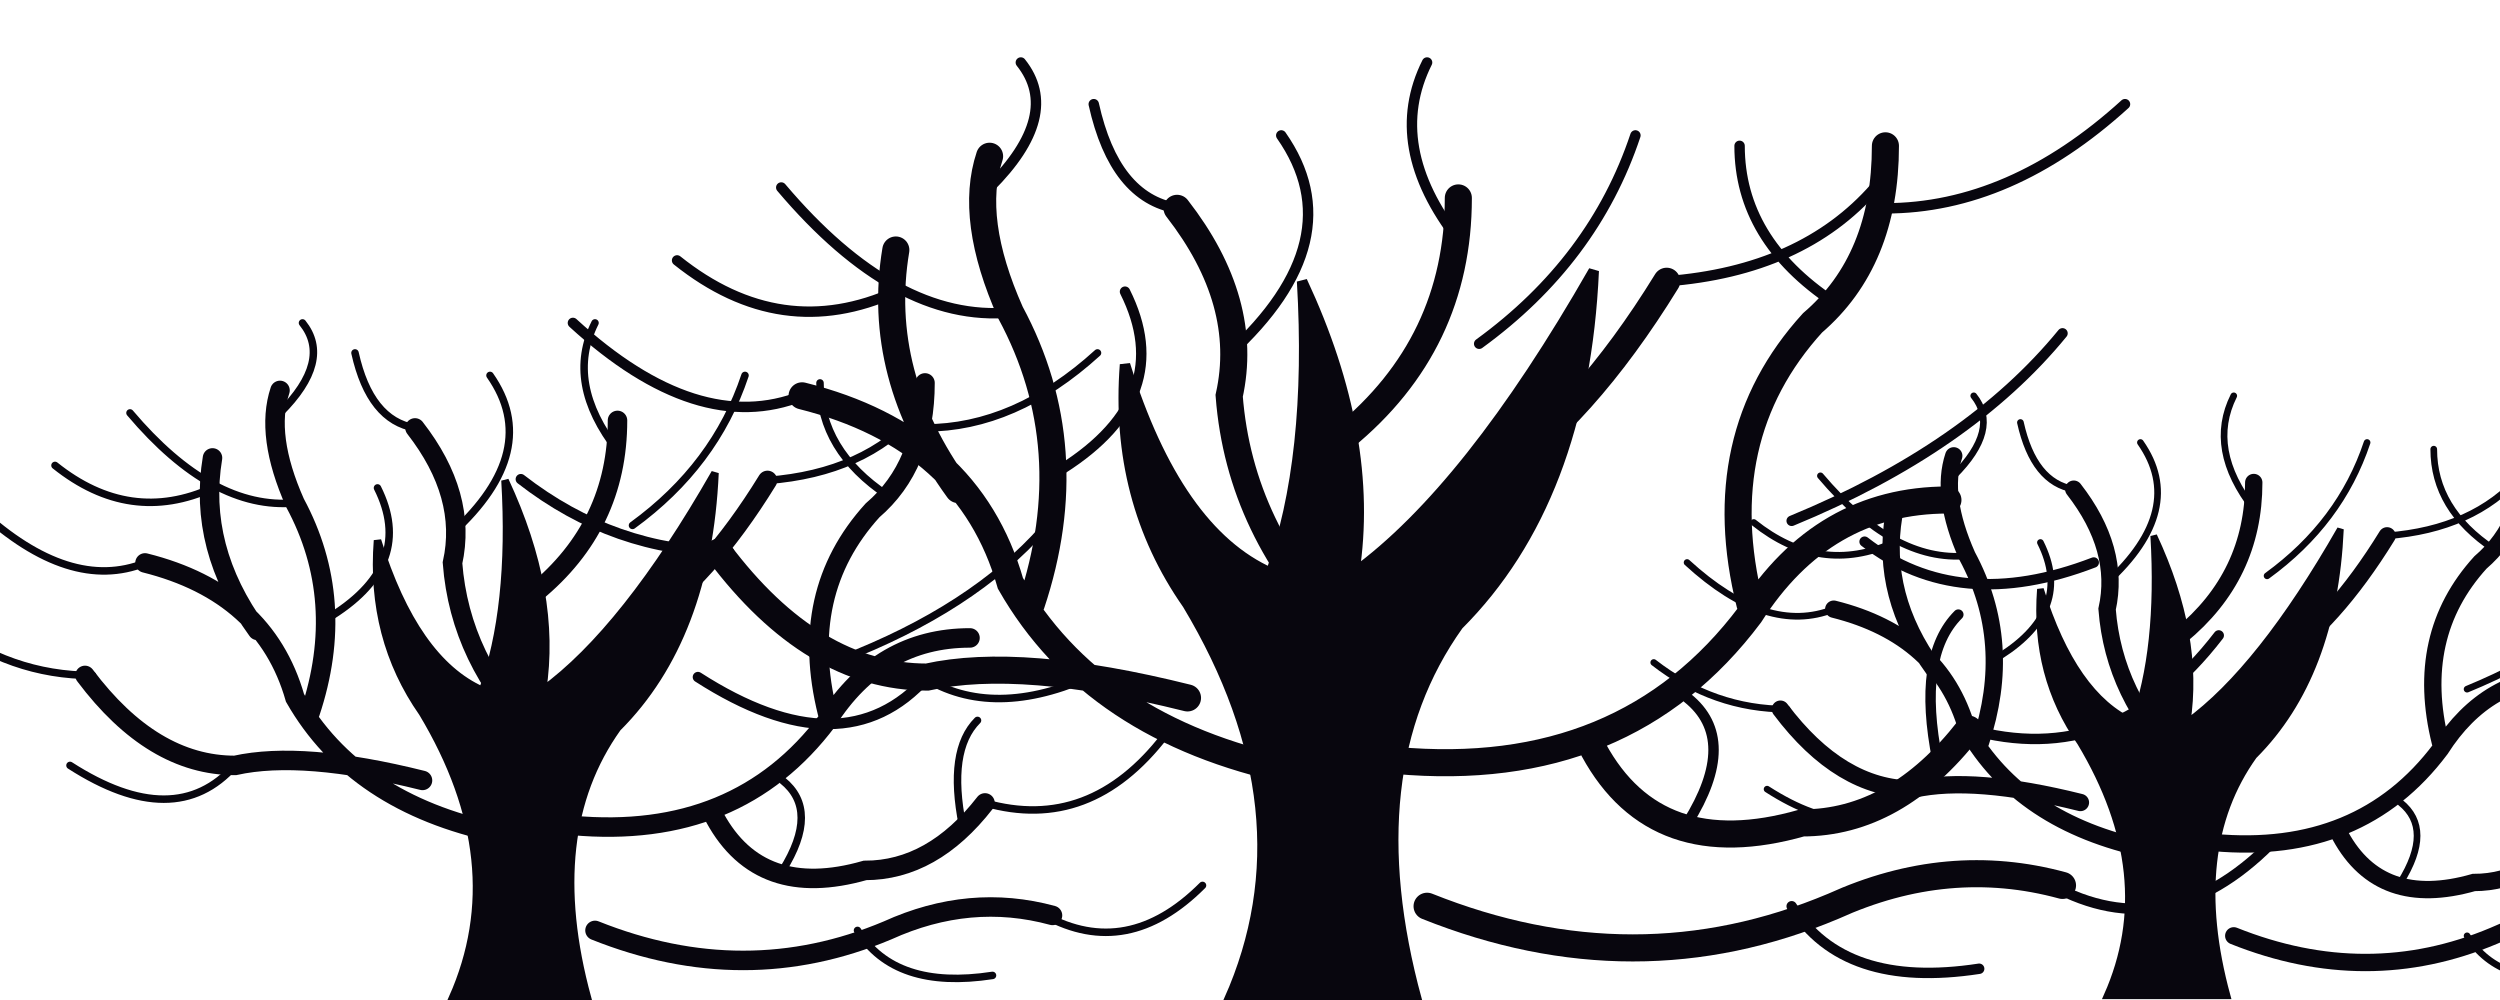
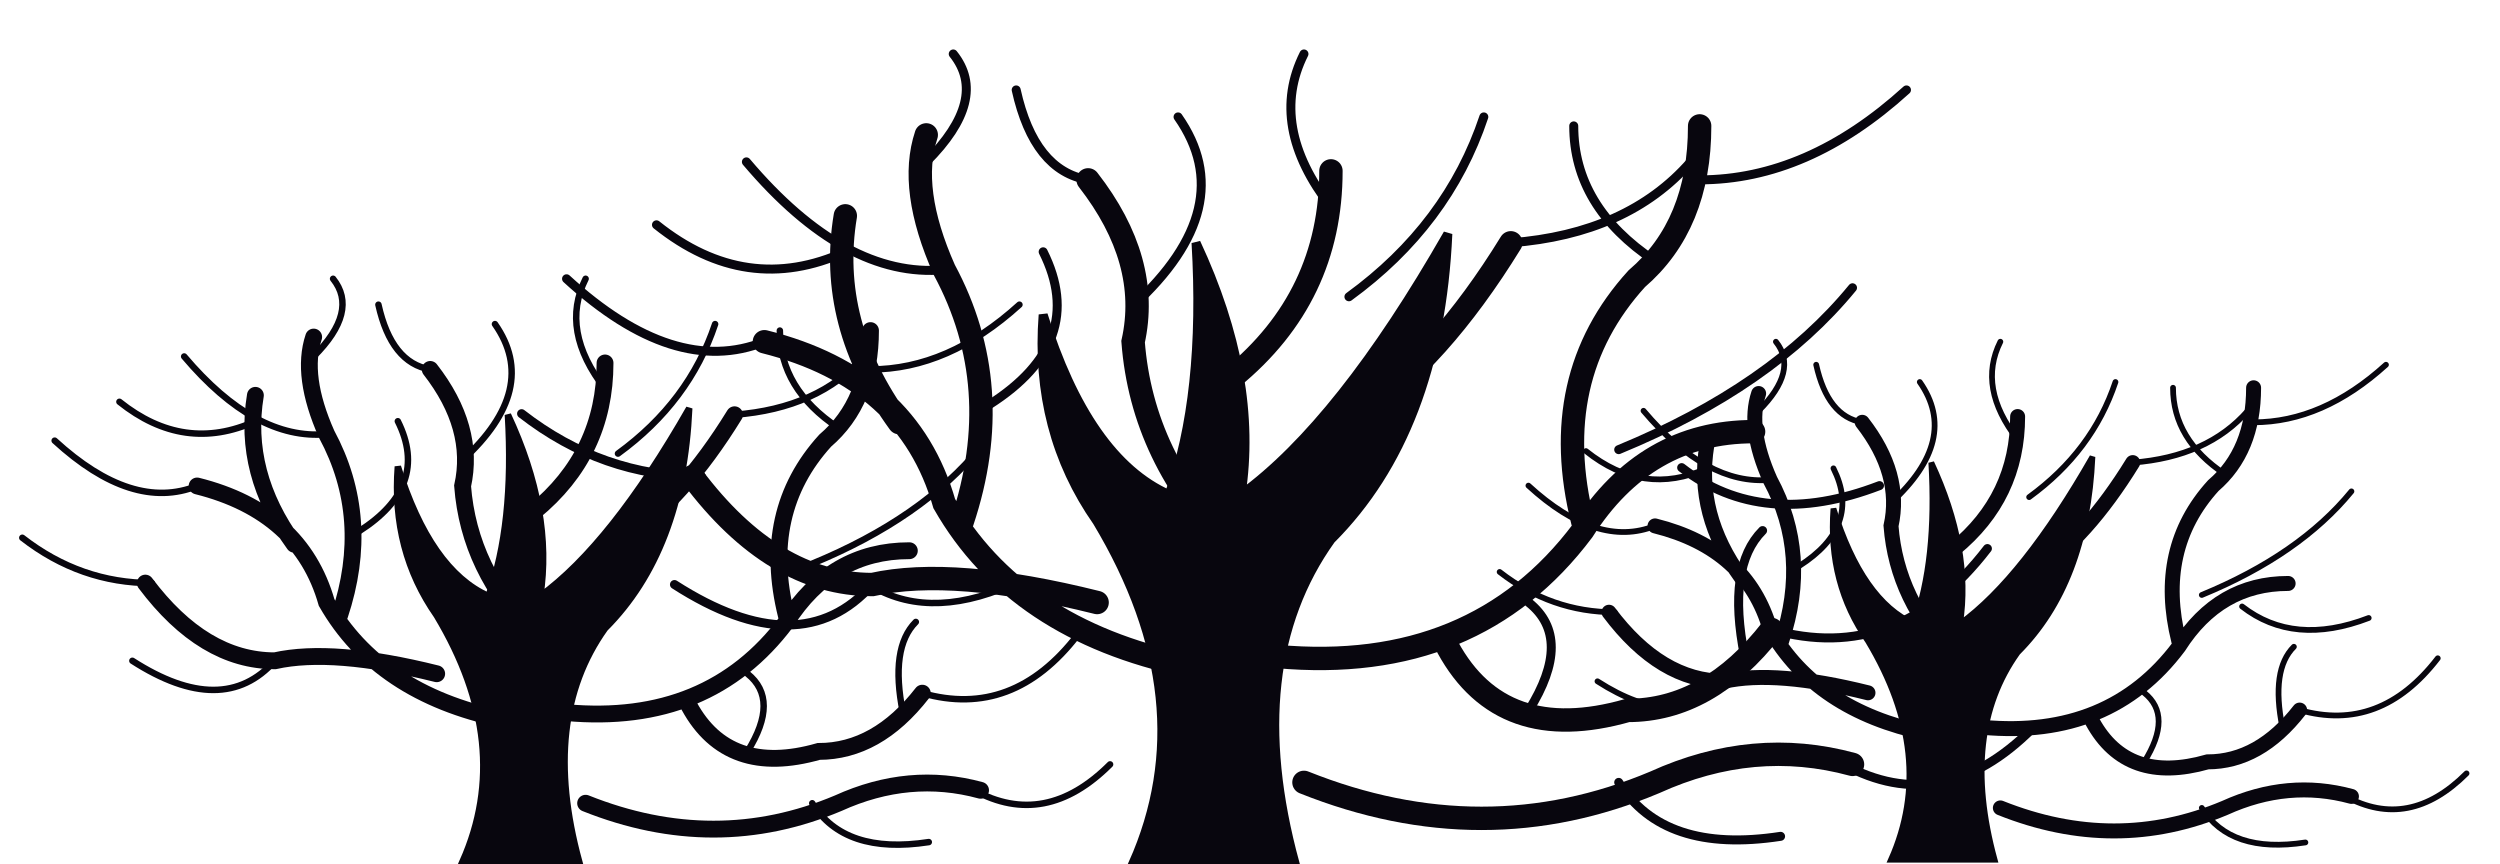
- <svg xmlns="http://www.w3.org/2000/svg" xmlns:xlink="http://www.w3.org/1999/xlink" width="240" height="96" viewBox="0 0 240 96">
+ <svg xmlns="http://www.w3.org/2000/svg" xmlns:xlink="http://www.w3.org/1999/xlink" width="278" height="96" viewBox="-8 0 278 96">
  <defs>
    <g id="bareTree" fill="#08060E" stroke="#08060E" stroke-linecap="round">
      <path d="M77 90Q85 72 73 52Q66 42 67 29Q72 45 81 49Q85 38 84 21Q91 36 89 49Q100 41 112 20Q111 42 99 54Q89 68 95 90Z" />
      <g fill="none" stroke-width="2.6">
        <path d="M83 68Q64 64 56 50Q52 36 36 32M73 61Q57 57 48 59Q37 59 28 47M58 52Q63 37 56 24Q52 15 54 9M51 41Q43 30 45 18M88 55Q78 45 77 32Q79 23 72 14M88 36Q99 27 99 13M102 40Q111 34 119 21M93 67Q115 69 127 53Q134 42 146 42M112 66Q118 77 132 73Q141 73 148 64M127 52Q123 36 133 25Q140 19 140 8M96 81Q116 89 135 81Q146 76 157 79" />
      </g>
      <g fill="none" stroke-width="1">
        <path d="M56 24Q45 25 34 12M54 12Q61 5 57 0M45 22Q34 27 24 19M36 32Q26 36 14 25M29 47Q18 47 9 40M61 39Q72 32 67 22M77 28Q89 17 82 7M72 14Q66 13 64 4M99 17Q92 8 96 0M101 27Q112 19 116 7M119 21Q132 20 139 12M131 44Q148 37 157 26M135 23Q126 17 126 8M140 14Q152 14 163 4M138 46Q147 53 160 48M145 67Q143 57 147 53M148 64Q162 68 172 55M131 81Q136 89 149 87M48 59Q40 68 26 59M121 73Q126 65 121 61M156 79Q167 85 177 75" />
      </g>
    </g>
  </defs>
  <use xlink:href="#bareTree" transform="translate(-12 31) scale(0.72)" />
  <use xlink:href="#bareTree" transform="translate(41 6) scale(1)" />
  <use xlink:href="#bareTree" transform="translate(153 38) scale(0.64)" />
</svg>
